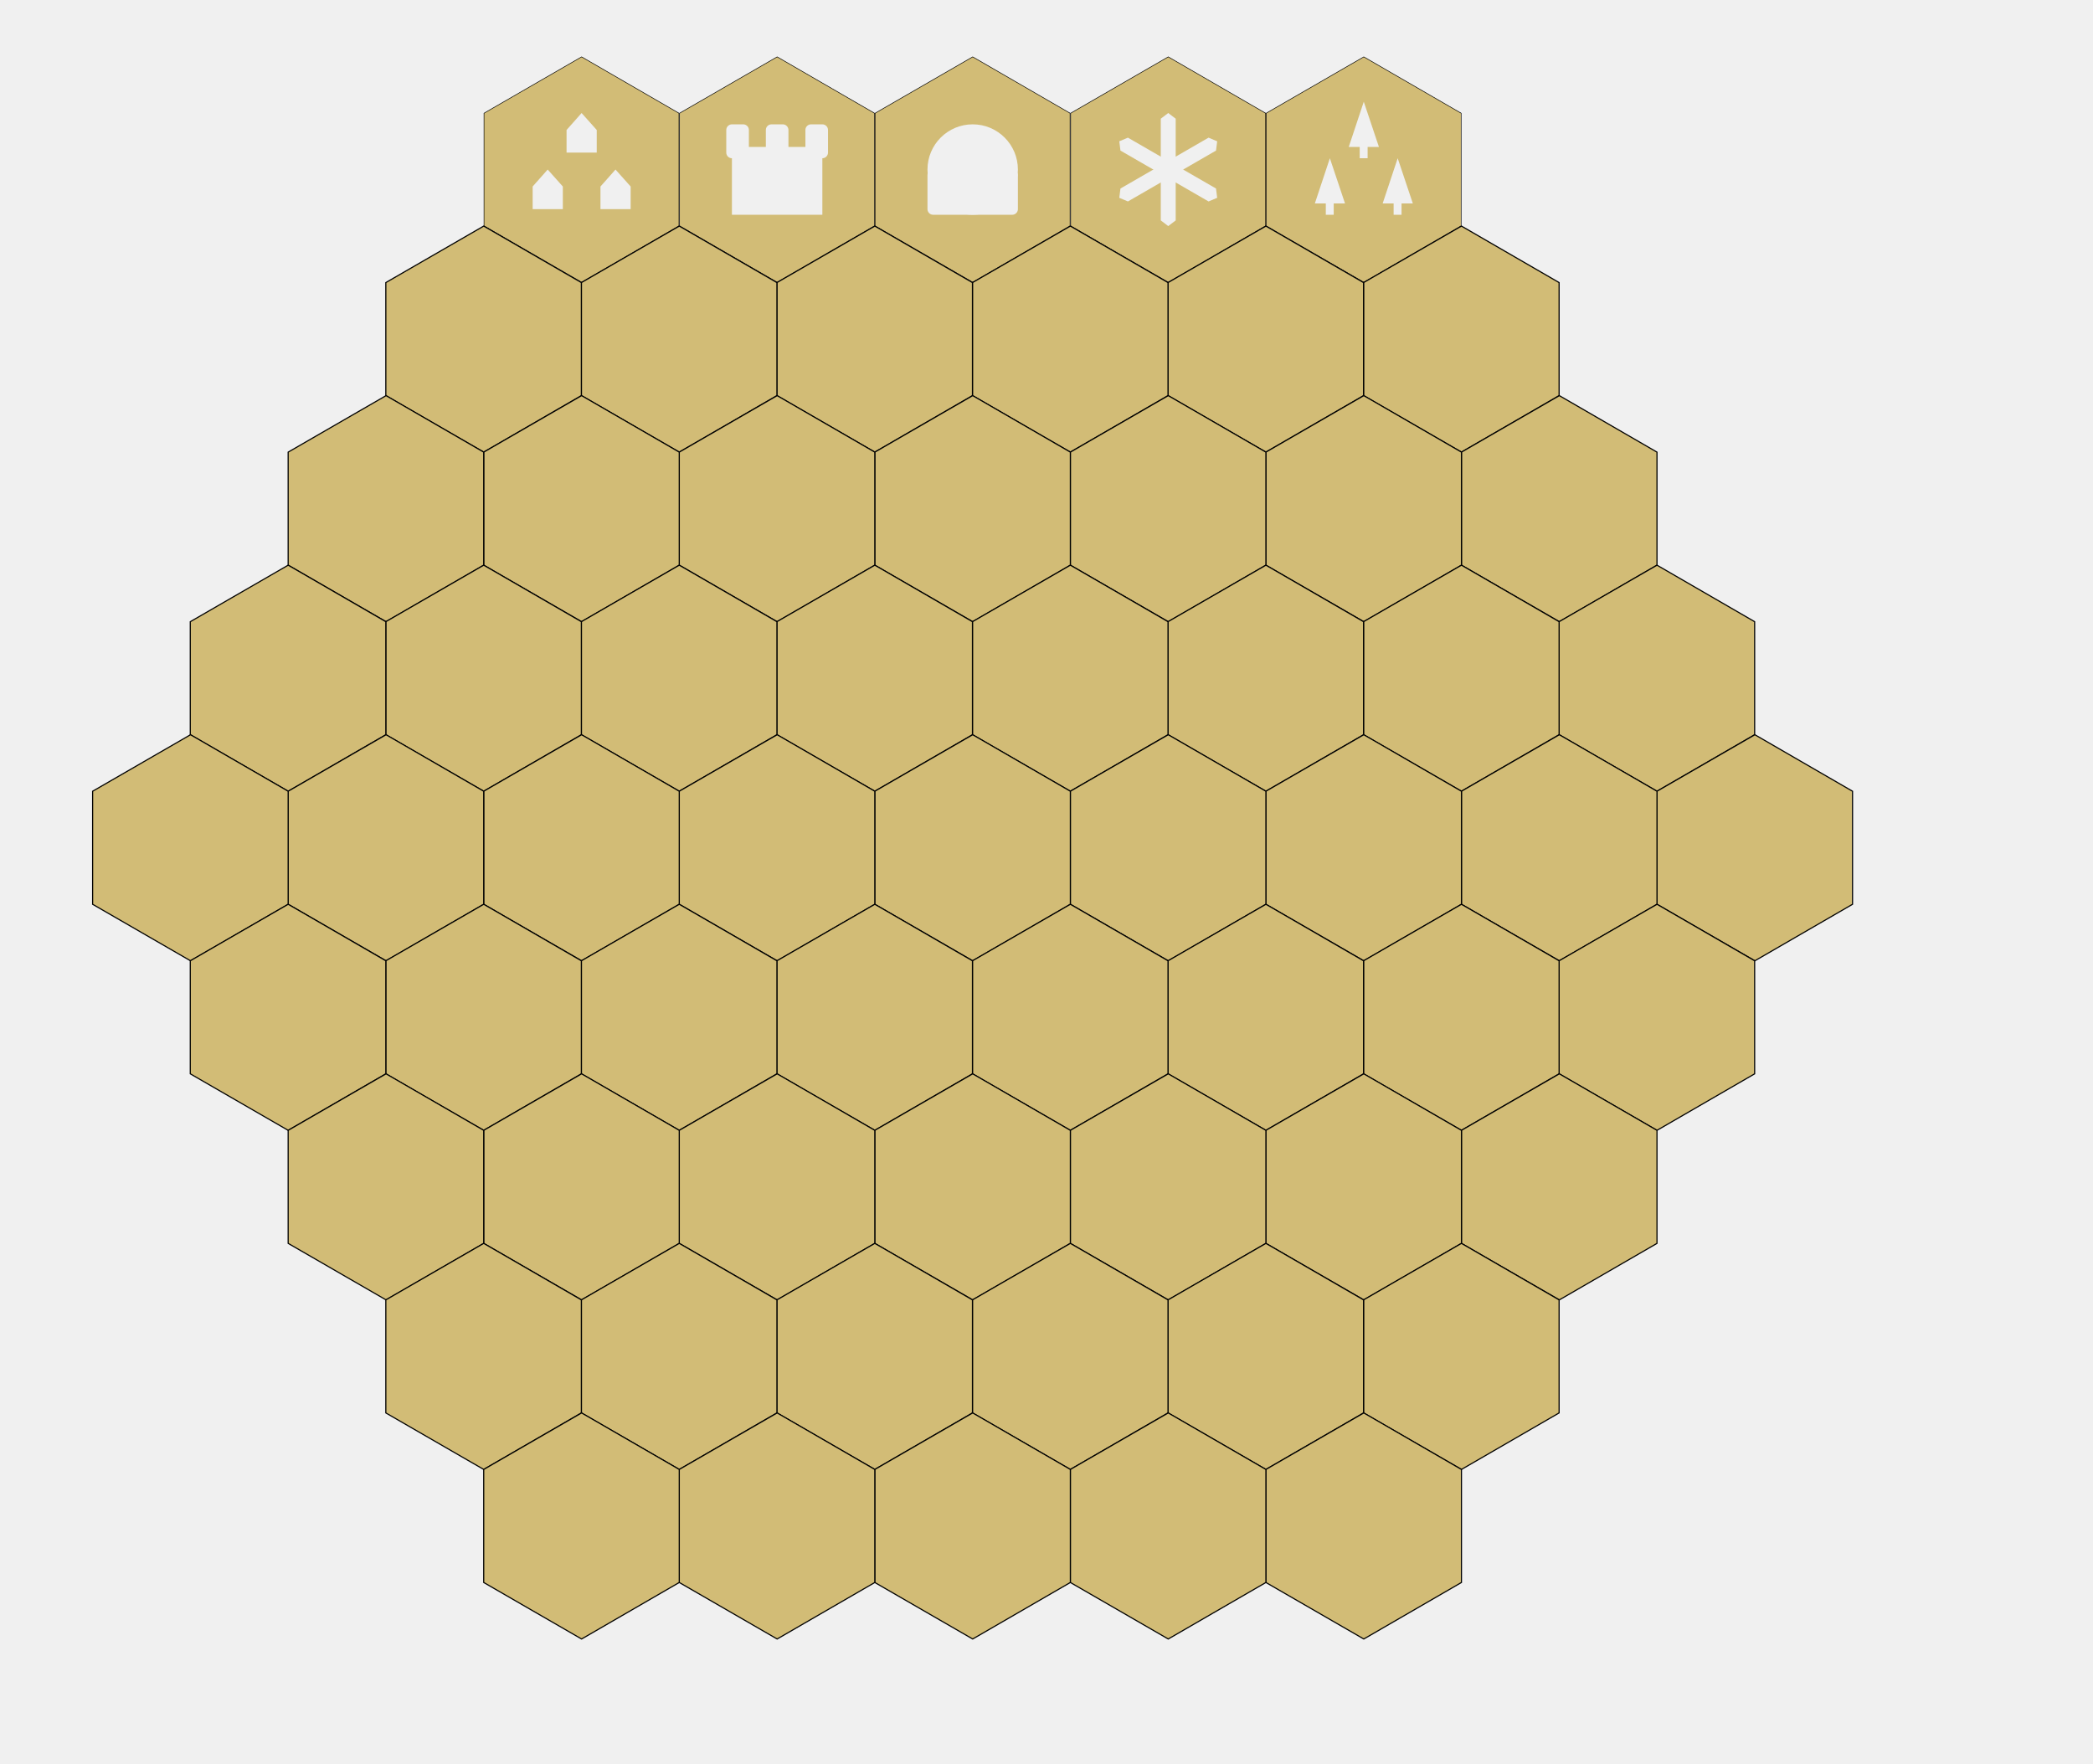
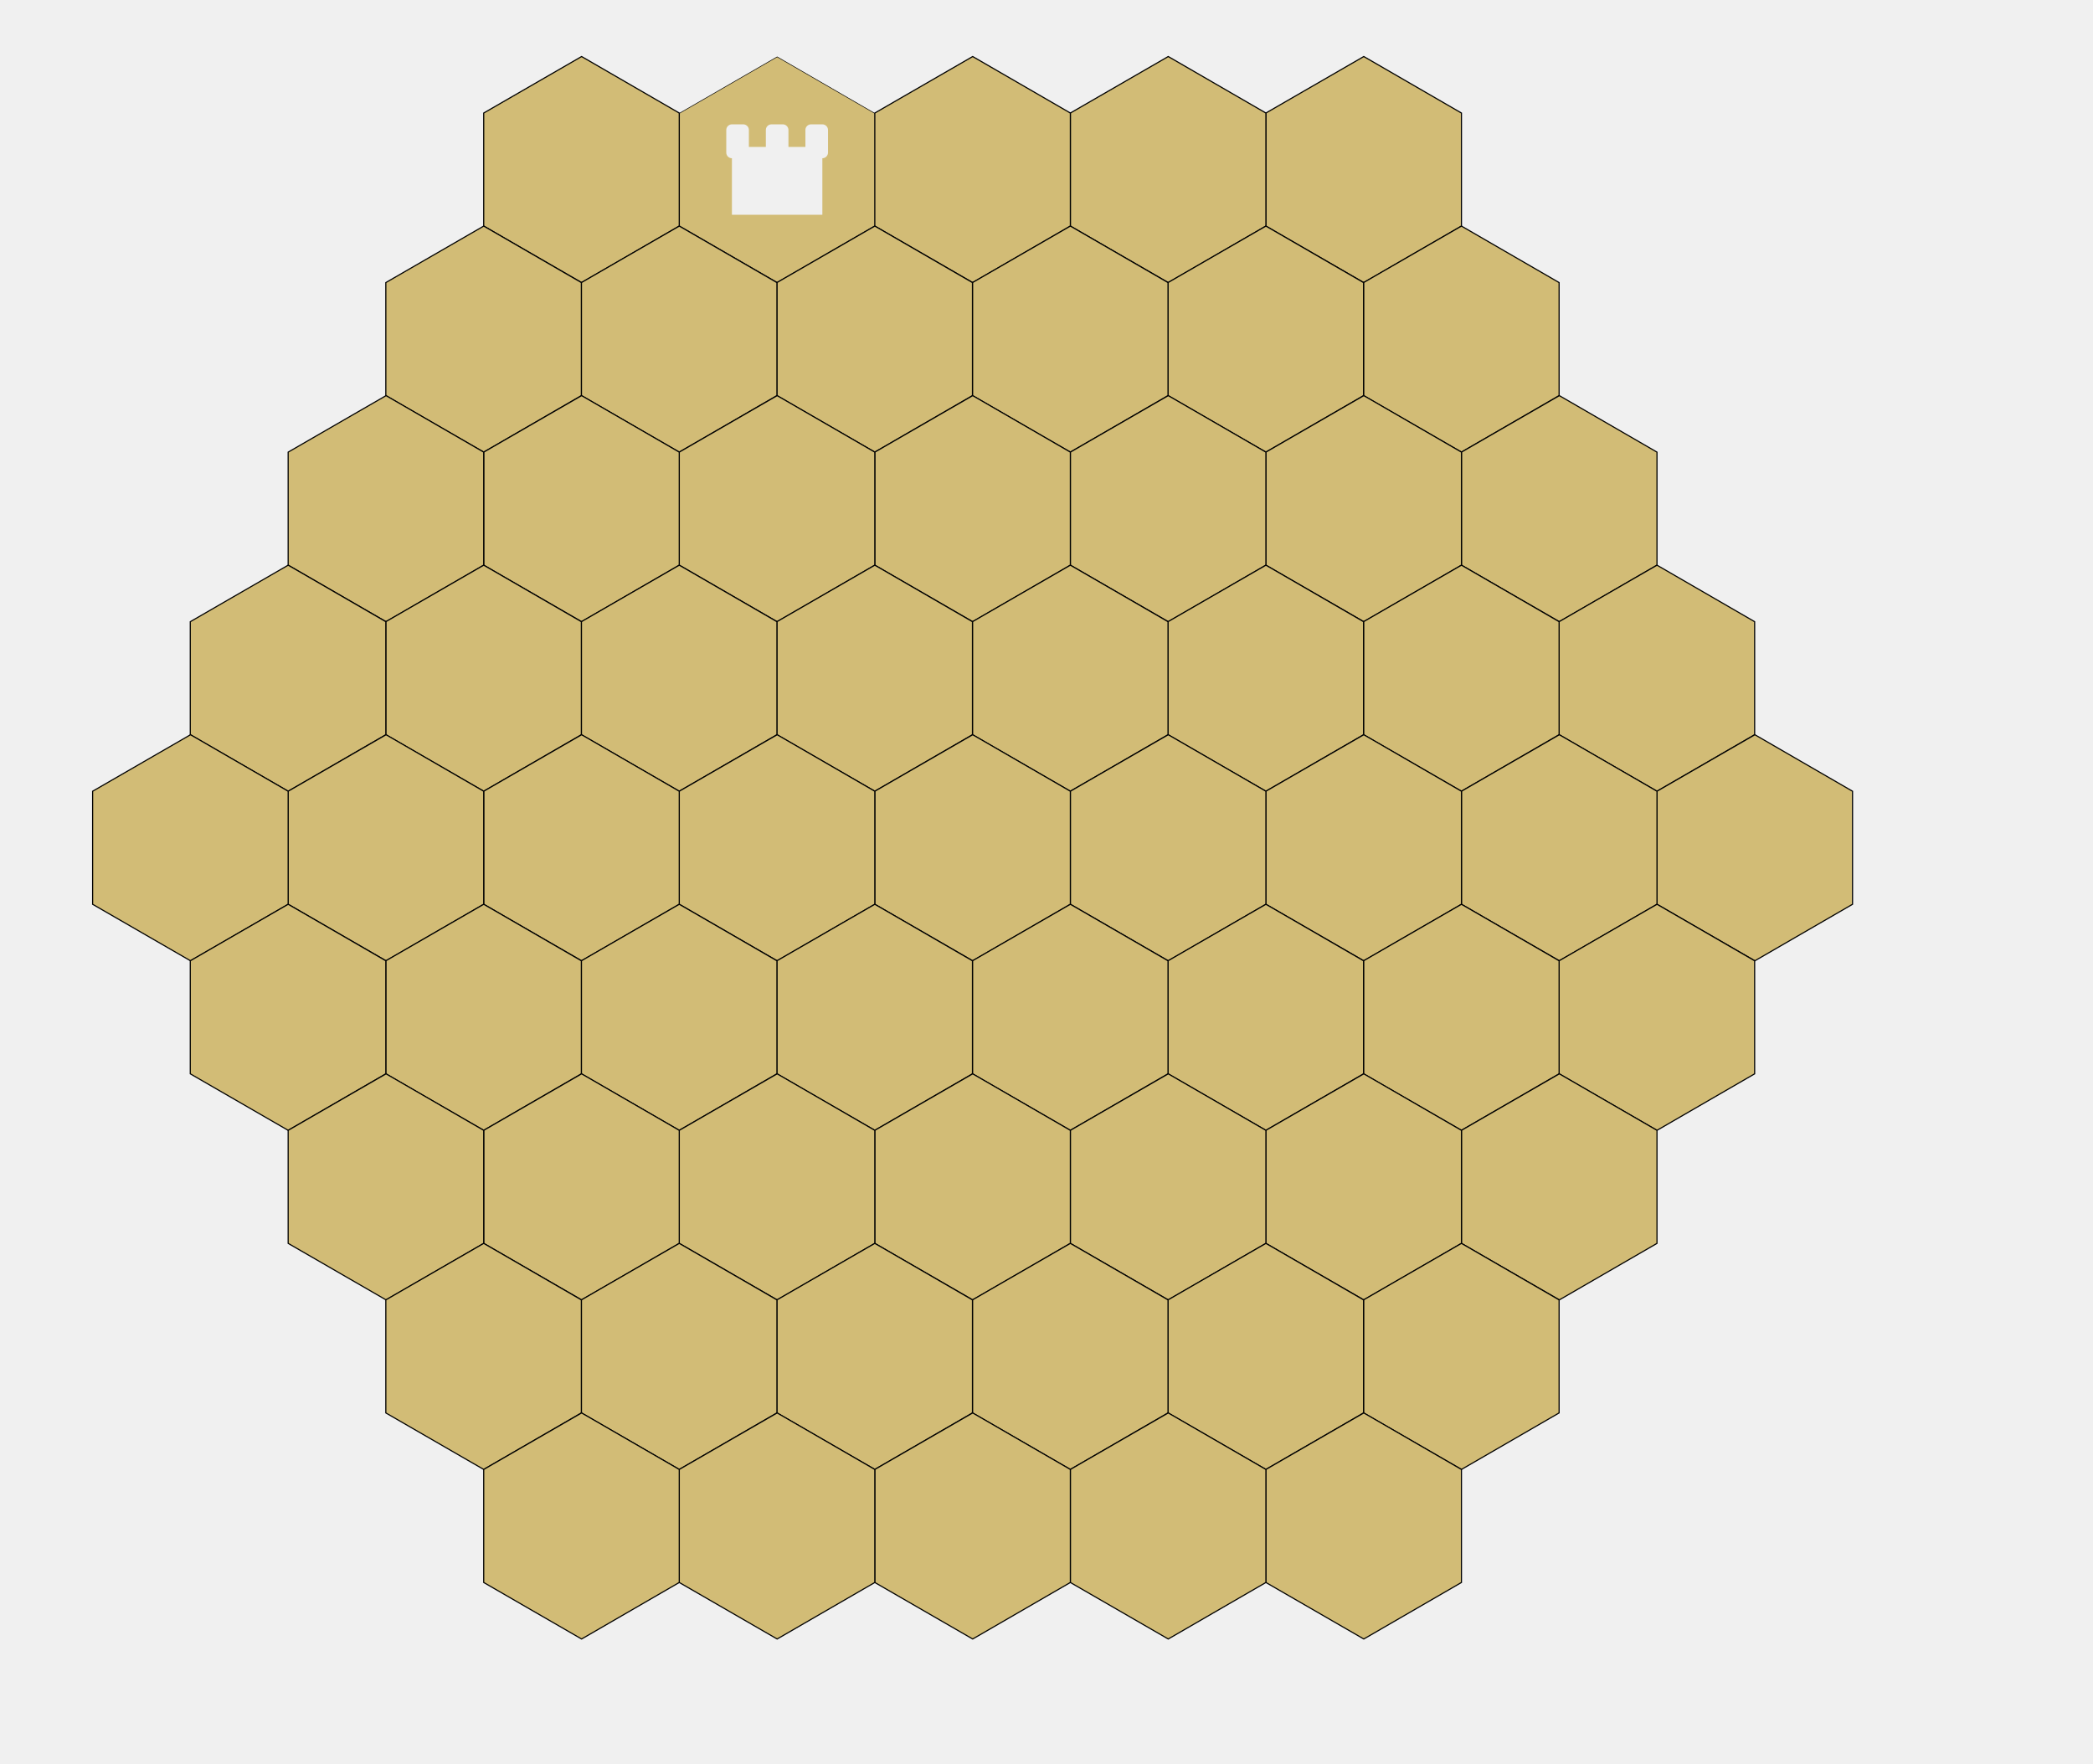
<svg xmlns="http://www.w3.org/2000/svg" id="hexagons" version="1.1" height="8.825in" width="10.475in" viewBox="60 0 1687 1560">
  <defs>
-     <mask id="triangle">
+     <mask id="tundra">
      <polygon points="86.6,200 173,150 173,50 86.6,0 0,50 0,150 86.6,200" fill="white" />
-       <polygon points="86.6,55 133,130 40,130" fill="black" />
+       <path fill="black" d="M 93 57 C 90 59 91 69 94 62 C 96 60 96 57 93 57 Z M 86 60 C 79 61 92 70 87 62 L 87 61 Z M 36 75 C 34 80 42 83 44 85 C 47 81 39 78 36 75 Z M 56 77 C 53 78 52 86 55 83 C 57 81 60 77 56 77 Z M 138 77 C 134 80 135 90 139 83 C 140 81 141 78 138 77 Z M 47 78 C 46 81 48 84 50 83 C 51 81 51 78 48 78 Z M 100 73 C 97 73 97 76 99 78 C 102 85 103 75 100 73 Z M 131 80 C 123 81 136 91 132 83 C 132 82 131 81 131 80 Z M 107 76 L 106 77 L 106 78 C 101 86 114 77 107 76 Z M 153 103 C 150 106 142 109 145 113 C 147 111 155 108 153 103 Z M 51 99 C 48 100 49 103 50 105 C 54 112 55 102 51 99 Z M 133 105 C 129 105 132 109 134 111 C 137 114 136 106 133 105 Z M 81 104 C 77 107 88 118 85 109 C 84 107 83 105 81 104 Z M 141 106 C 138 106 138 109 139 111 C 141 112 143 109 142 106 Z M 91 106 C 87 108 88 118 91 111 C 92 110 95 106 91 106 Z M 58 102 C 58 103 57 104 57 105 C 53 113 66 103 58 102 Z M 57 129 C 55 134 63 137 65 140 C 68 135 60 132 57 129 Z M 77 131 C 74 132 73 138 75 136 C 78 135 78 134 77 131 Z M 69 132 C 69 132 69 132 68 133 C 67 135 70 140 71 138 C 71 136 72 132 70 132 C 70 132 70 132 69 132 Z M 114 122 C 112 123 111 125 110 127 C 107 136 118 125 114 122 Z M 104 124 C 100 124 103 128 104 129 C 107 136 108 126 104 124 Z M 33 116 C 27 117 34 121 35 123 C 39 126 35 117 33 116 Z M 38 118 C 38 119 37 120 38 121 C 38 130 44 118 38 118 Z" />
    </mask>
-     <mask id="star">
+     <mask id="snowscape">
      <polygon points="86.6,200 173,150 173,50 86.6,0 0,50 0,150 86.6,200" fill="white" />
      <path d="M80,55 L86.6,50 L93.2,55 L93.2,145 L86.6,150 L80,145 z" fill="black" />
      <path d="M80,55 L86.6,50 L93.2,55 L93.2,145 L86.6,150 L80,145 z" fill="black" transform="rotate(60 86.6 100)" />
      <path d="M80,55 L86.6,50 L93.2,55 L93.2,145 L86.6,150 L80,145 z" fill="black" transform="rotate(120 86.6 100)" />
    </mask>
-     <mask id="squircle">
+     <mask id="forest">
      <polygon points="86.6,200 173,150 173,50 86.6,0 0,50 0,150 86.6,200" fill="white" />
-       <circle cx="86.6" cy="100" r="40" fill="black" />
-       <rect x="46.6" y="100" width="80" height="40" rx="5" />
+       <polygon points="86.6,40 100,80 90,80 90,90 83,90 83,80 73.3,80" fill="black" fill-opacity="0.16" />
+       <polygon points="86.6,40 100,80 90,80 90,90 83,90 83,80 73.3,80" fill="black" fill-opacity="0.14" transform="translate(30,50)" />
+       <polygon points="86.6,40 100,80 90,80 90,90 83,90 83,80 73.3,80" fill="black" fill-opacity="0.15" transform="translate(-30,50)" />
+     </mask>
+     <mask id="grassland">
+       <polygon points="86.6,200 173,150 173,50 86.6,0 0,50 0,150 86.6,200" fill="white" />
+       <path stroke="black" stroke-width="6" d="M 65.621 63.8 C 63.117 72.48 66.873 77.439 70.629 84.879" />
+       <path stroke="black" stroke-width="6" d="M 79.392 53.881 C 79.392 53.881 78.14 72.48 83.148 82.399" />
+       <path stroke="black" stroke-width="6" d="M 95.667 68.76 C 95.667 68.76 95.667 82.399 91.911 84.879" />
+       <path stroke="black" stroke-width="6" d="M 108.094 102.148 C 108.094 115.809 117.766 117.175 117.766 130.836" />
+       <path stroke="black" stroke-width="6" d="M 123.293 106.246 C 123.293 106.246 131.582 111.711 128.82 126.739" />
+       <path stroke="black" stroke-width="6" d="M 141.255 110.345 C 141.255 110.345 139.874 125.372 139.874 126.739" />
+       <path stroke="black" stroke-width="6" d="M 36.827 105.957 C 36.827 114.637 41.835 118.357 44.338 127.036" />
+       <path stroke="black" stroke-width="6" d="M 50.598 99.758 C 49.346 108.437 51.85 115.877 54.354 123.316" />
+       <path stroke="black" stroke-width="6" d="M 61.865 110.917 C 61.865 110.917 65.621 119.597 65.621 124.556" />
+     </mask>
+     <mask id="flower">
+       <polygon points="86.6,200 173,150 173,50 86.6,0 0,50 0,150 86.6,200" fill="white" />
+       <path fill="black" fill-opacity="0.25" d="M 146.326 97.807 C 145.184 91.108 140.804 86.852 133.174 85.04 C 123.648 82.871 111.826 85.589 97.72 93.193 C 115.44 83.585 124.113 73.358 123.736 62.498 C 123.736 55.799 120.586 51.186 114.298 48.646 C 107.245 45.75 100.769 47.383 94.858 53.534 C 88.382 60.233 85.132 71.188 85.132 86.399 C 85.132 66.849 80.074 54.535 69.971 49.457 C 63.495 46.012 57.484 46.561 51.962 51.09 C 45.862 55.978 44.62 62.498 48.247 70.64 C 51.874 78.794 59.969 86.303 72.556 93.181 C 55.011 83.585 41.382 81.595 31.655 87.21 C 25.368 90.833 22.795 95.899 23.937 102.42 C 24.891 109.119 29.183 113.471 36.801 115.461 C 46.326 117.81 58.249 115.103 72.544 107.308 C 54.81 117.082 46.138 127.406 46.527 138.265 C 46.904 144.964 50.343 149.578 56.818 152.117 C 64.06 154.835 68.332 154.618 74.495 148.494 C 80.388 142.637 85.169 120.968 85.169 114.346 L 85.469 118.167 C 88.424 135.696 100.424 148.024 108.168 151.047 C 114.586 153.553 118.252 153.006 122.82 147.957 C 128.681 141.477 124.878 132.209 118.013 123.34 C 113.445 117.535 106.668 112.194 97.707 107.308 C 115.24 116.904 128.882 118.895 138.596 113.279 C 145.084 109.668 147.657 104.507 146.326 97.807 Z M 90.704 105.544 C 89.085 107.081 87.228 107.856 85.132 107.856 C 83.036 107.856 81.229 107.081 79.697 105.544 C 78.166 104.006 77.413 102.242 77.413 100.251 C 77.413 98.259 78.179 96.543 79.697 95.089 C 81.229 93.634 83.036 92.92 85.132 92.92 C 87.228 92.92 89.085 93.646 90.704 95.089 C 92.323 96.543 93.139 98.259 93.139 100.251 C 93.139 102.242 92.323 104.006 90.704 105.544 Z" />
+     </mask>
+     <mask id="ice">
+       <polygon points="86.6,200 173,150 173,50 86.6,0 0,50 0,150 86.6,200" fill="white" />
+       <path d="M 86.6 170 L 86.6 190 L 163 145 L 163 125 Q 100 100, 50 150 86.6 170" fill="black" />
+     </mask>
+     <mask id="mountain">
+       <polygon points="86.6,200 173,150 173,50 86.6,0 0,50 0,150 86.6,200" fill="white" />
+       <polygon points="86.6,55 133,130 40,130" fill="black" />
+     </mask>
+     <mask id="tunnel">
+       <polygon points="86.6,200 173,150 173,50 86.6,0 0,50 0,150 86.6,200" fill="white" />
+       <path d="M 46.6 130 L 126.6 130 L 126.6 90 Q 86.6 30 46.6 90 L 46.6 90 Z" fill="black" fill-opacity="0.25" />
    </mask>
    <mask id="castle">
      <polygon points="86.6,200 173,150 173,50 86.6,0 0,50 0,150 86.6,200" fill="white" />
      <rect x="46.6" y="80" width="80" height="60" />
      <rect x="41.6" y="60" width="20" height="30" rx="5" />
      <rect x="76.6" y="60" width="20" height="30" rx="5" />
      <rect x="111.6" y="60" width="20" height="30" rx="5" />
    </mask>
-     <mask id="houses">
+     <mask id="village">
      <polygon points="86.6,200 173,150 173,50 86.6,0 0,50 0,150 86.6,200" fill="white" />
-       <polygon points="86.6,50 100,65 100,85 73.3,85, 73.3,65" fill="black" />
-       <polygon points="86.6,50 100,65 100,85 73.3,85, 73.3,65" fill="black" transform="translate(30,50)" />
-       <polygon points="86.6,50 100,65 100,85 73.3,85, 73.3,65" fill="black" transform="translate(-30,50)" />
-     </mask>
-     <mask id="trees">
-       <polygon points="86.6,200 173,150 173,50 86.6,0 0,50 0,150 86.6,200" fill="white" />
-       <polygon points="86.6,40 100,80 90,80 90,90 83,90 83,80 73.3,80" fill="black" />
-       <polygon points="86.6,40 100,80 90,80 90,90 83,90 83,80 73.3,80" fill="black" transform="translate(30,50)" />
-       <polygon points="86.6,40 100,80 90,80 90,90 83,90 83,80 73.3,80" fill="black" transform="translate(-30,50)" />
+       <polygon points="86.6,50 100,65 100,85 73.3,85, 73.3,65" fill="black" fill-opacity="0.65" />
+       <polygon points="86.6,50 100,65 100,85 73.3,85, 73.3,65" fill="black" fill-opacity="0.70" transform="translate(30,50)" />
+       <polygon points="86.6,50 100,65 100,85 73.3,85, 73.3,65" fill="black" fill-opacity="0.75" transform="translate(-30,50)" />
    </mask>
    <mask id="noop">
      <polygon points="86.6,200 173,150 173,50 86.6,0 0,50 0,150 86.6,200" fill="white" />
    </mask>
  </defs>
  <g transform="translate(-200,-100)">
    <g style="fill:#d2bc76;cursor:pointer;">
      <polygon points="86.6,200 173,150 173,50 86.6,0 0,50 0,150 86.6,200" stroke="black" stroke-width="1" transform="translate(1297.6,150)" data-edge="1" data-row="-4" data-col="0" id="h:-4:0" mask="url(#trees)" />
      <polygon points="86.6,200 173,150 173,50 86.6,0 0,50 0,150 86.6,200" stroke="black" stroke-width="1" transform="translate(1124.6,150)" data-edge="1" data-row="-4" data-col="1" id="h:-4:1" mask="url(#star)" />
      <polygon points="86.6,200 173,150 173,50 86.6,0 0,50 0,150 86.6,200" stroke="black" stroke-width="1" transform="translate(951.6,150)" data-edge="1" data-row="-4" data-col="2" id="h:-4:2" mask="url(#squircle)" />
      <polygon points="86.6,200 173,150 173,50 86.6,0 0,50 0,150 86.6,200" stroke="black" stroke-width="1" transform="translate(778.6,150)" data-edge="1" data-row="-4" data-col="3" id="h:-4:3" mask="url(#castle)" />
      <polygon points="86.6,200 173,150 173,50 86.6,0 0,50 0,150 86.6,200" stroke="black" stroke-width="1" transform="translate(605.6,150)" data-edge="1" data-row="-4" data-col="4" id="h:-4:4" mask="url(#houses)" />
      <polygon points="86.6,200 173,150 173,50 86.6,0 0,50 0,150 86.6,200" stroke="black" stroke-width="1" transform="translate(1384,300)" data-edge="1" data-row="-3" data-col="-1" id="h:-3:-1" />
      <polygon points="86.6,200 173,150 173,50 86.6,0 0,50 0,150 86.6,200" stroke="black" stroke-width="1" transform="translate(1211,300)" data-edge="0" data-row="-3" data-col="0" id="h:-3:0" />
      <polygon points="86.6,200 173,150 173,50 86.6,0 0,50 0,150 86.6,200" stroke="black" stroke-width="1" transform="translate(1038,300)" data-edge="0" data-row="-3" data-col="1" id="h:-3:1" />
      <polygon points="86.6,200 173,150 173,50 86.6,0 0,50 0,150 86.6,200" stroke="black" stroke-width="1" transform="translate(865,300)" data-edge="0" data-row="-3" data-col="2" id="h:-3:2" />
      <polygon points="86.6,200 173,150 173,50 86.6,0 0,50 0,150 86.6,200" stroke="black" stroke-width="1" transform="translate(692,300)" data-edge="0" data-row="-3" data-col="3" id="h:-3:3" />
      <polygon points="86.6,200 173,150 173,50 86.6,0 0,50 0,150 86.6,200" stroke="black" stroke-width="1" transform="translate(519,300)" data-edge="1" data-row="-3" data-col="4" id="h:-3:4" />
      <polygon points="86.6,200 173,150 173,50 86.6,0 0,50 0,150 86.6,200" stroke="black" stroke-width="1" transform="translate(1470.6,450)" data-edge="1" data-row="-2" data-col="-2" id="h:-2:-2" />
      <polygon points="86.6,200 173,150 173,50 86.6,0 0,50 0,150 86.6,200" stroke="black" stroke-width="1" transform="translate(1297.6,450)" data-edge="0" data-row="-2" data-col="-1" id="h:-2:-1" />
      <polygon points="86.6,200 173,150 173,50 86.6,0 0,50 0,150 86.6,200" stroke="black" stroke-width="1" transform="translate(1124.6,450)" data-edge="0" data-row="-2" data-col="0" id="h:-2:0" />
      <polygon points="86.6,200 173,150 173,50 86.6,0 0,50 0,150 86.6,200" stroke="black" stroke-width="1" transform="translate(951.6,450)" data-edge="0" data-row="-2" data-col="1" id="h:-2:1" />
      <polygon points="86.6,200 173,150 173,50 86.6,0 0,50 0,150 86.6,200" stroke="black" stroke-width="1" transform="translate(778.6,450)" data-edge="0" data-row="-2" data-col="2" id="h:-2:2" />
      <polygon points="86.6,200 173,150 173,50 86.6,0 0,50 0,150 86.6,200" stroke="black" stroke-width="1" transform="translate(605.6,450)" data-edge="0" data-row="-2" data-col="3" id="h:-2:3" />
      <polygon points="86.6,200 173,150 173,50 86.6,0 0,50 0,150 86.6,200" stroke="black" stroke-width="1" transform="translate(432.6,450)" data-edge="1" data-row="-2" data-col="4" id="h:-2:4" />
      <polygon points="86.6,200 173,150 173,50 86.6,0 0,50 0,150 86.6,200" stroke="black" stroke-width="1" transform="translate(1557,600)" data-edge="1" data-row="-1" data-col="-3" id="h:-1:-3" />
      <polygon points="86.6,200 173,150 173,50 86.6,0 0,50 0,150 86.6,200" stroke="black" stroke-width="1" transform="translate(1384,600)" data-edge="0" data-row="-1" data-col="-2" id="h:-1:-2" />
      <polygon points="86.6,200 173,150 173,50 86.6,0 0,50 0,150 86.6,200" stroke="black" stroke-width="1" transform="translate(1211,600)" data-edge="0" data-row="-1" data-col="-1" id="h:-1:-1" />
      <polygon points="86.6,200 173,150 173,50 86.6,0 0,50 0,150 86.6,200" stroke="black" stroke-width="1" transform="translate(1038,600)" data-edge="0" data-row="-1" data-col="0" id="h:-1:0" />
      <polygon points="86.6,200 173,150 173,50 86.6,0 0,50 0,150 86.6,200" stroke="black" stroke-width="1" transform="translate(865,600)" data-edge="0" data-row="-1" data-col="1" id="h:-1:1" />
      <polygon points="86.6,200 173,150 173,50 86.6,0 0,50 0,150 86.6,200" stroke="black" stroke-width="1" transform="translate(692,600)" data-edge="0" data-row="-1" data-col="2" id="h:-1:2" />
      <polygon points="86.6,200 173,150 173,50 86.6,0 0,50 0,150 86.6,200" stroke="black" stroke-width="1" transform="translate(519,600)" data-edge="0" data-row="-1" data-col="3" id="h:-1:3" />
      <polygon points="86.6,200 173,150 173,50 86.6,0 0,50 0,150 86.6,200" stroke="black" stroke-width="1" transform="translate(346,600)" data-edge="1" data-row="-1" data-col="4" id="h:-1:4" />
      <polygon points="86.6,200 173,150 173,50 86.6,0 0,50 0,150 86.6,200" stroke="black" stroke-width="1" transform="translate(1643.6,750)" data-edge="1" data-row="0" data-col="-4" id="h:0:-4" />
      <polygon points="86.6,200 173,150 173,50 86.6,0 0,50 0,150 86.6,200" stroke="black" stroke-width="1" transform="translate(1470.6,750)" data-edge="0" data-row="0" data-col="-3" id="h:0:-3" />
      <polygon points="86.6,200 173,150 173,50 86.6,0 0,50 0,150 86.6,200" stroke="black" stroke-width="1" transform="translate(1297.6,750)" data-edge="0" data-row="0" data-col="-2" id="h:0:-2" />
      <polygon points="86.6,200 173,150 173,50 86.6,0 0,50 0,150 86.6,200" stroke="black" stroke-width="1" transform="translate(1124.6,750)" data-edge="0" data-row="0" data-col="-1" id="h:0:-1" />
      <polygon points="86.6,200 173,150 173,50 86.6,0 0,50 0,150 86.6,200" stroke="black" stroke-width="1" transform="translate(951.6,750)" data-edge="0" data-row="0" data-col="0" id="h:0:0" />
      <polygon points="86.6,200 173,150 173,50 86.6,0 0,50 0,150 86.6,200" stroke="black" stroke-width="1" transform="translate(778.6,750)" data-edge="0" data-row="0" data-col="1" id="h:0:1" />
      <polygon points="86.6,200 173,150 173,50 86.6,0 0,50 0,150 86.6,200" stroke="black" stroke-width="1" transform="translate(605.6,750)" data-edge="0" data-row="0" data-col="2" id="h:0:2" />
      <polygon points="86.6,200 173,150 173,50 86.6,0 0,50 0,150 86.6,200" stroke="black" stroke-width="1" transform="translate(432.6,750)" data-edge="0" data-row="0" data-col="3" id="h:0:3" />
      <polygon points="86.6,200 173,150 173,50 86.6,0 0,50 0,150 86.6,200" stroke="black" stroke-width="1" transform="translate(259.6,750)" data-edge="1" data-row="0" data-col="4" id="h:0:4" />
      <polygon points="86.6,200 173,150 173,50 86.6,0 0,50 0,150 86.6,200" stroke="black" stroke-width="1" transform="translate(1557,900)" data-edge="1" data-row="1" data-col="-4" id="h:1:-4" />
      <polygon points="86.6,200 173,150 173,50 86.6,0 0,50 0,150 86.6,200" stroke="black" stroke-width="1" transform="translate(1384,900)" data-edge="0" data-row="1" data-col="-3" id="h:1:-3" />
      <polygon points="86.6,200 173,150 173,50 86.6,0 0,50 0,150 86.6,200" stroke="black" stroke-width="1" transform="translate(1211,900)" data-edge="0" data-row="1" data-col="-2" id="h:1:-2" />
      <polygon points="86.6,200 173,150 173,50 86.6,0 0,50 0,150 86.6,200" stroke="black" stroke-width="1" transform="translate(1038,900)" data-edge="0" data-row="1" data-col="-1" id="h:1:-1" />
      <polygon points="86.6,200 173,150 173,50 86.6,0 0,50 0,150 86.6,200" stroke="black" stroke-width="1" transform="translate(865,900)" data-edge="0" data-row="1" data-col="0" id="h:1:0" />
      <polygon points="86.6,200 173,150 173,50 86.6,0 0,50 0,150 86.6,200" stroke="black" stroke-width="1" transform="translate(692,900)" data-edge="0" data-row="1" data-col="1" id="h:1:1" />
      <polygon points="86.6,200 173,150 173,50 86.6,0 0,50 0,150 86.6,200" stroke="black" stroke-width="1" transform="translate(519,900)" data-edge="0" data-row="1" data-col="2" id="h:1:2" />
      <polygon points="86.6,200 173,150 173,50 86.6,0 0,50 0,150 86.6,200" stroke="black" stroke-width="1" transform="translate(346,900)" data-edge="1" data-row="1" data-col="3" id="h:1:3" />
      <polygon points="86.6,200 173,150 173,50 86.6,0 0,50 0,150 86.6,200" stroke="black" stroke-width="1" transform="translate(1470.6,1050)" data-edge="1" data-row="2" data-col="-4" id="h:2:-4" />
      <polygon points="86.6,200 173,150 173,50 86.6,0 0,50 0,150 86.6,200" stroke="black" stroke-width="1" transform="translate(1297.6,1050)" data-edge="0" data-row="2" data-col="-3" id="h:2:-3" />
      <polygon points="86.6,200 173,150 173,50 86.6,0 0,50 0,150 86.6,200" stroke="black" stroke-width="1" transform="translate(1124.6,1050)" data-edge="0" data-row="2" data-col="-2" id="h:2:-2" />
      <polygon points="86.6,200 173,150 173,50 86.6,0 0,50 0,150 86.6,200" stroke="black" stroke-width="1" transform="translate(951.6,1050)" data-edge="0" data-row="2" data-col="-1" id="h:2:-1" />
      <polygon points="86.6,200 173,150 173,50 86.6,0 0,50 0,150 86.6,200" stroke="black" stroke-width="1" transform="translate(778.6,1050)" data-edge="0" data-row="2" data-col="0" id="h:2:0" />
      <polygon points="86.6,200 173,150 173,50 86.6,0 0,50 0,150 86.6,200" stroke="black" stroke-width="1" transform="translate(605.6,1050)" data-edge="0" data-row="2" data-col="1" id="h:2:1" />
      <polygon points="86.6,200 173,150 173,50 86.6,0 0,50 0,150 86.6,200" stroke="black" stroke-width="1" transform="translate(432.6,1050)" data-edge="1" data-row="2" data-col="2" id="h:2:2" />
      <polygon points="86.6,200 173,150 173,50 86.6,0 0,50 0,150 86.6,200" stroke="black" stroke-width="1" transform="translate(1384,1200)" data-edge="1" data-row="3" data-col="-4" id="h:3:-4" />
      <polygon points="86.6,200 173,150 173,50 86.6,0 0,50 0,150 86.6,200" stroke="black" stroke-width="1" transform="translate(1211,1200)" data-edge="0" data-row="3" data-col="-3" id="h:3:-3" />
      <polygon points="86.6,200 173,150 173,50 86.6,0 0,50 0,150 86.6,200" stroke="black" stroke-width="1" transform="translate(1038,1200)" data-edge="0" data-row="3" data-col="-2" id="h:3:-2" />
      <polygon points="86.6,200 173,150 173,50 86.6,0 0,50 0,150 86.6,200" stroke="black" stroke-width="1" transform="translate(865,1200)" data-edge="0" data-row="3" data-col="-1" id="h:3:-1" />
      <polygon points="86.6,200 173,150 173,50 86.6,0 0,50 0,150 86.6,200" stroke="black" stroke-width="1" transform="translate(692,1200)" data-edge="0" data-row="3" data-col="0" id="h:3:0" />
      <polygon points="86.6,200 173,150 173,50 86.6,0 0,50 0,150 86.6,200" stroke="black" stroke-width="1" transform="translate(519,1200)" data-edge="1" data-row="3" data-col="1" id="h:3:1" />
      <polygon points="86.6,200 173,150 173,50 86.6,0 0,50 0,150 86.6,200" stroke="black" stroke-width="1" transform="translate(1297.6,1350)" data-edge="1" data-row="4" data-col="-4" id="h:4:-4" />
      <polygon points="86.6,200 173,150 173,50 86.6,0 0,50 0,150 86.6,200" stroke="black" stroke-width="1" transform="translate(1124.6,1350)" data-edge="1" data-row="4" data-col="-3" id="h:4:-3" />
      <polygon points="86.6,200 173,150 173,50 86.6,0 0,50 0,150 86.6,200" stroke="black" stroke-width="1" transform="translate(951.6,1350)" data-edge="1" data-row="4" data-col="-2" id="h:4:-2" />
      <polygon points="86.6,200 173,150 173,50 86.6,0 0,50 0,150 86.6,200" stroke="black" stroke-width="1" transform="translate(778.6,1350)" data-edge="1" data-row="4" data-col="-1" id="h:4:-1" />
      <polygon points="86.6,200 173,150 173,50 86.6,0 0,50 0,150 86.6,200" stroke="black" stroke-width="1" transform="translate(605.6,1350)" data-edge="1" data-row="4" data-col="0" id="h:4:0" />
    </g>
  </g>
</svg>
